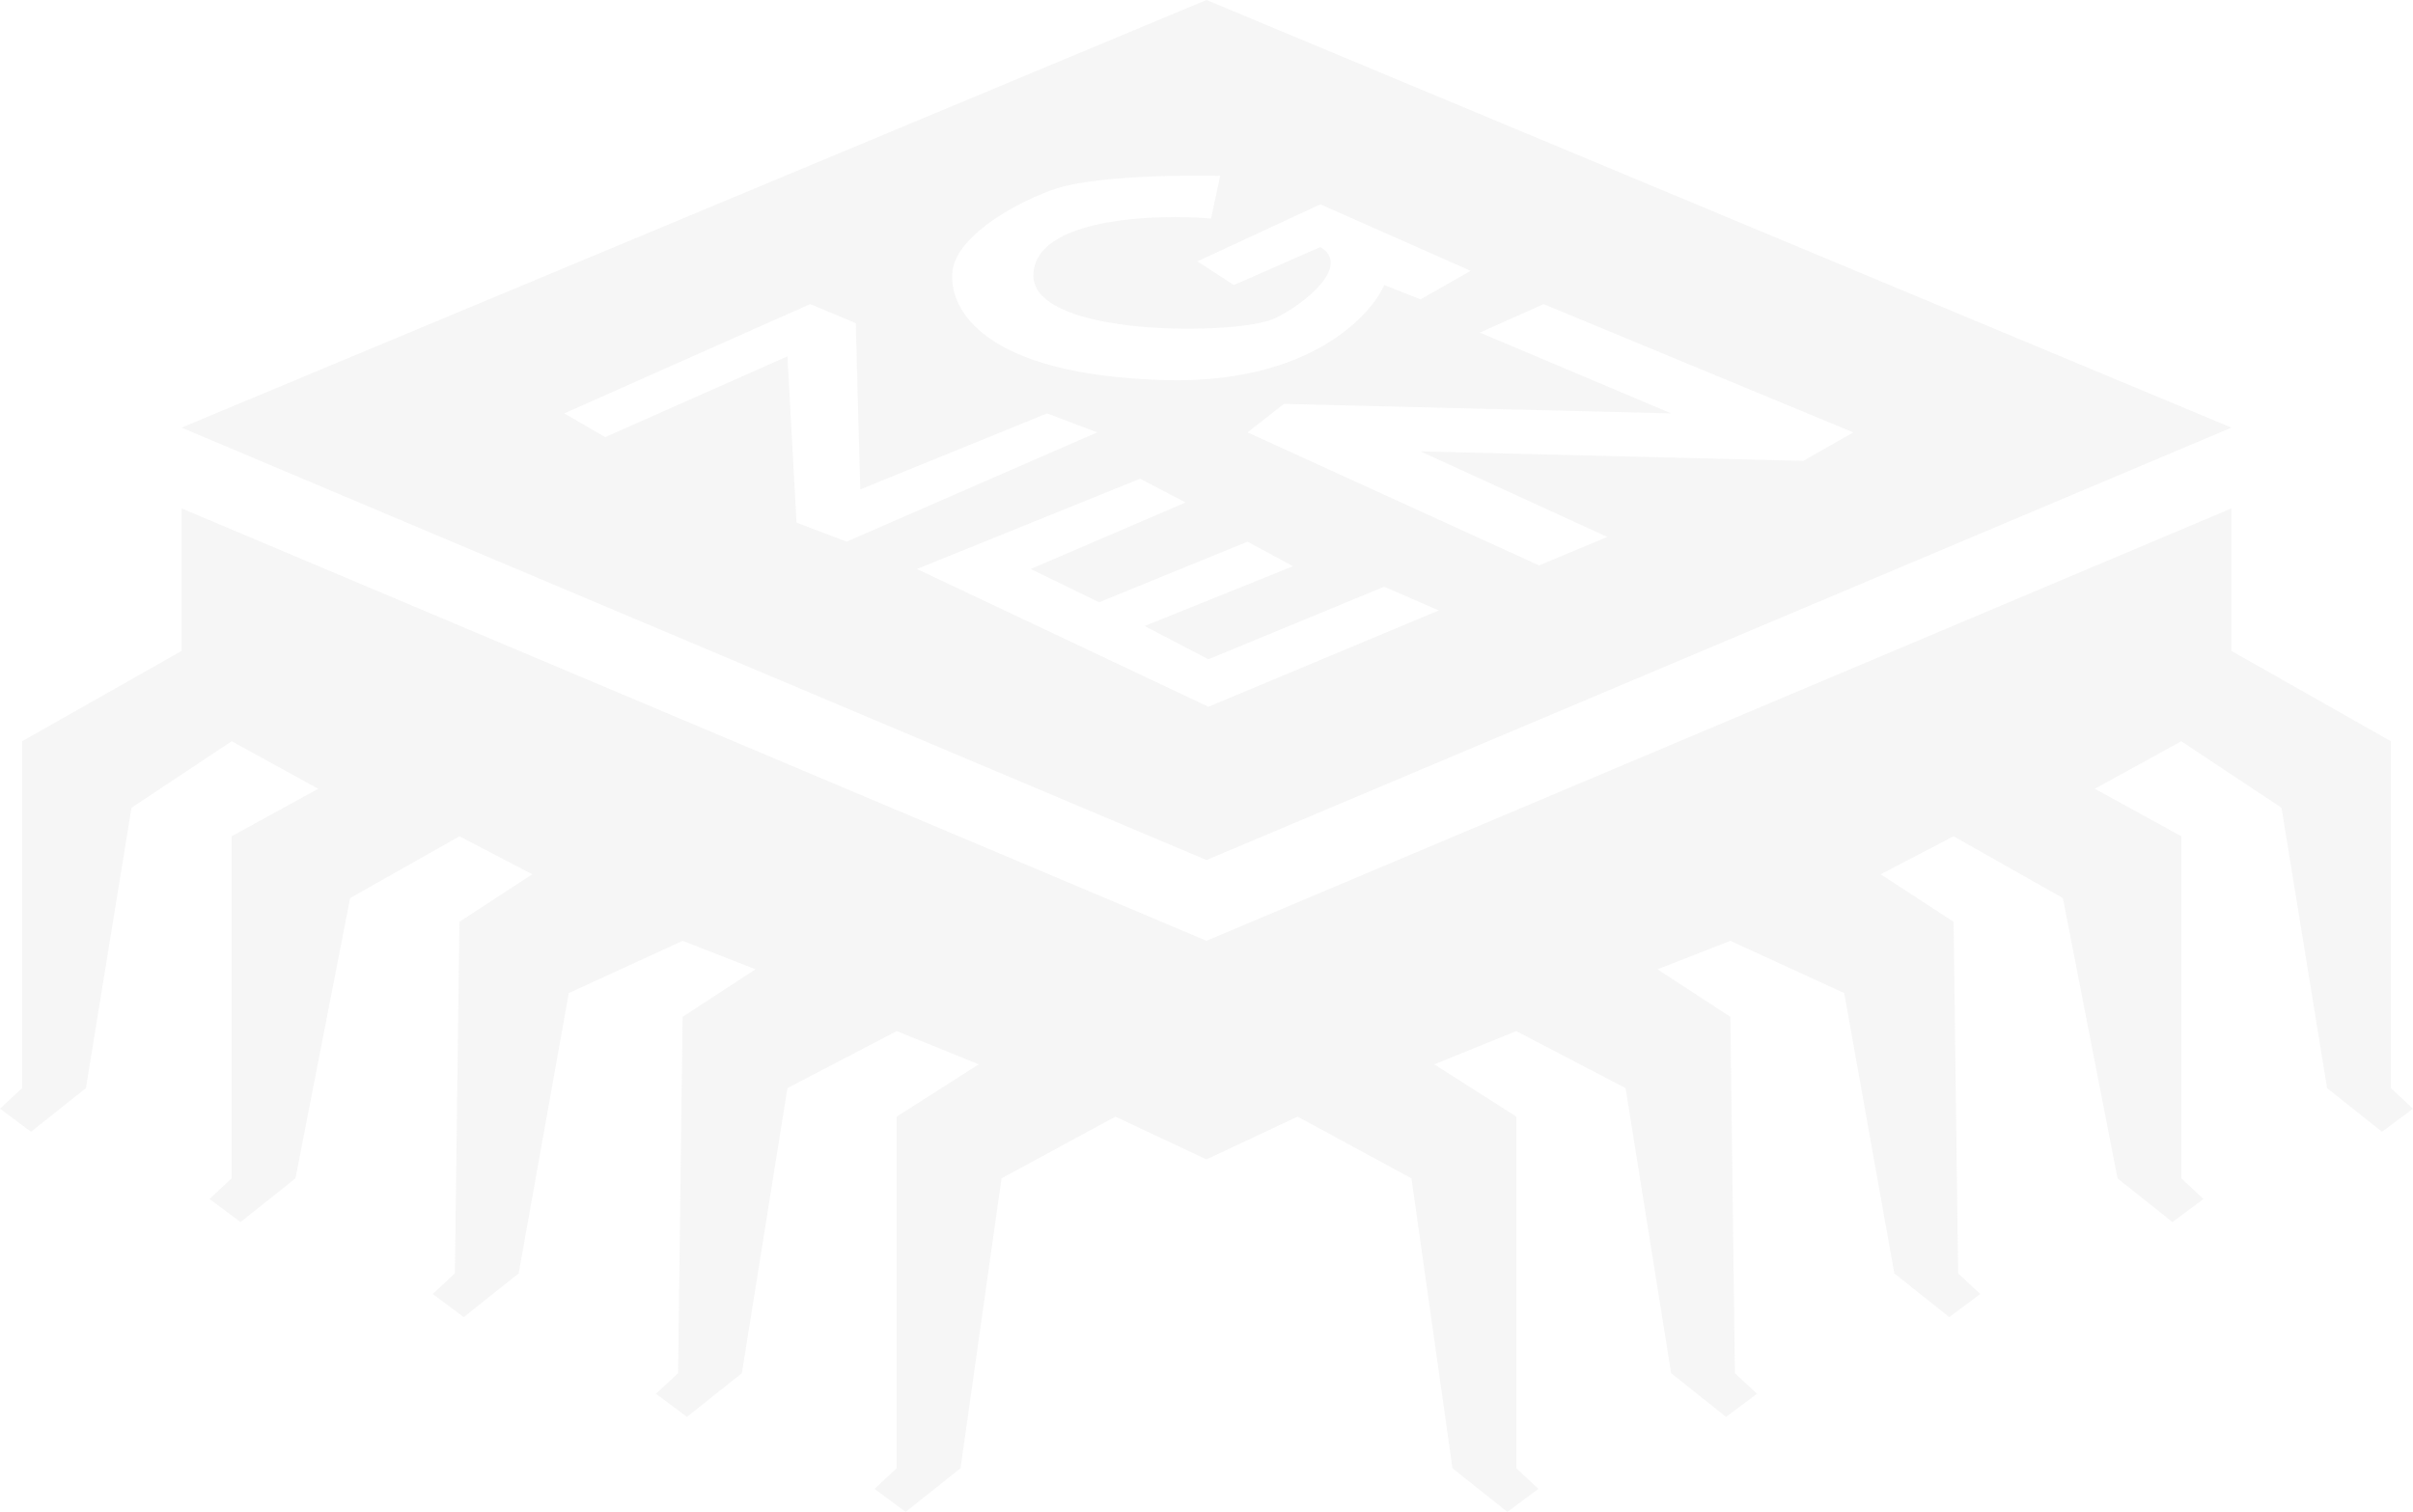
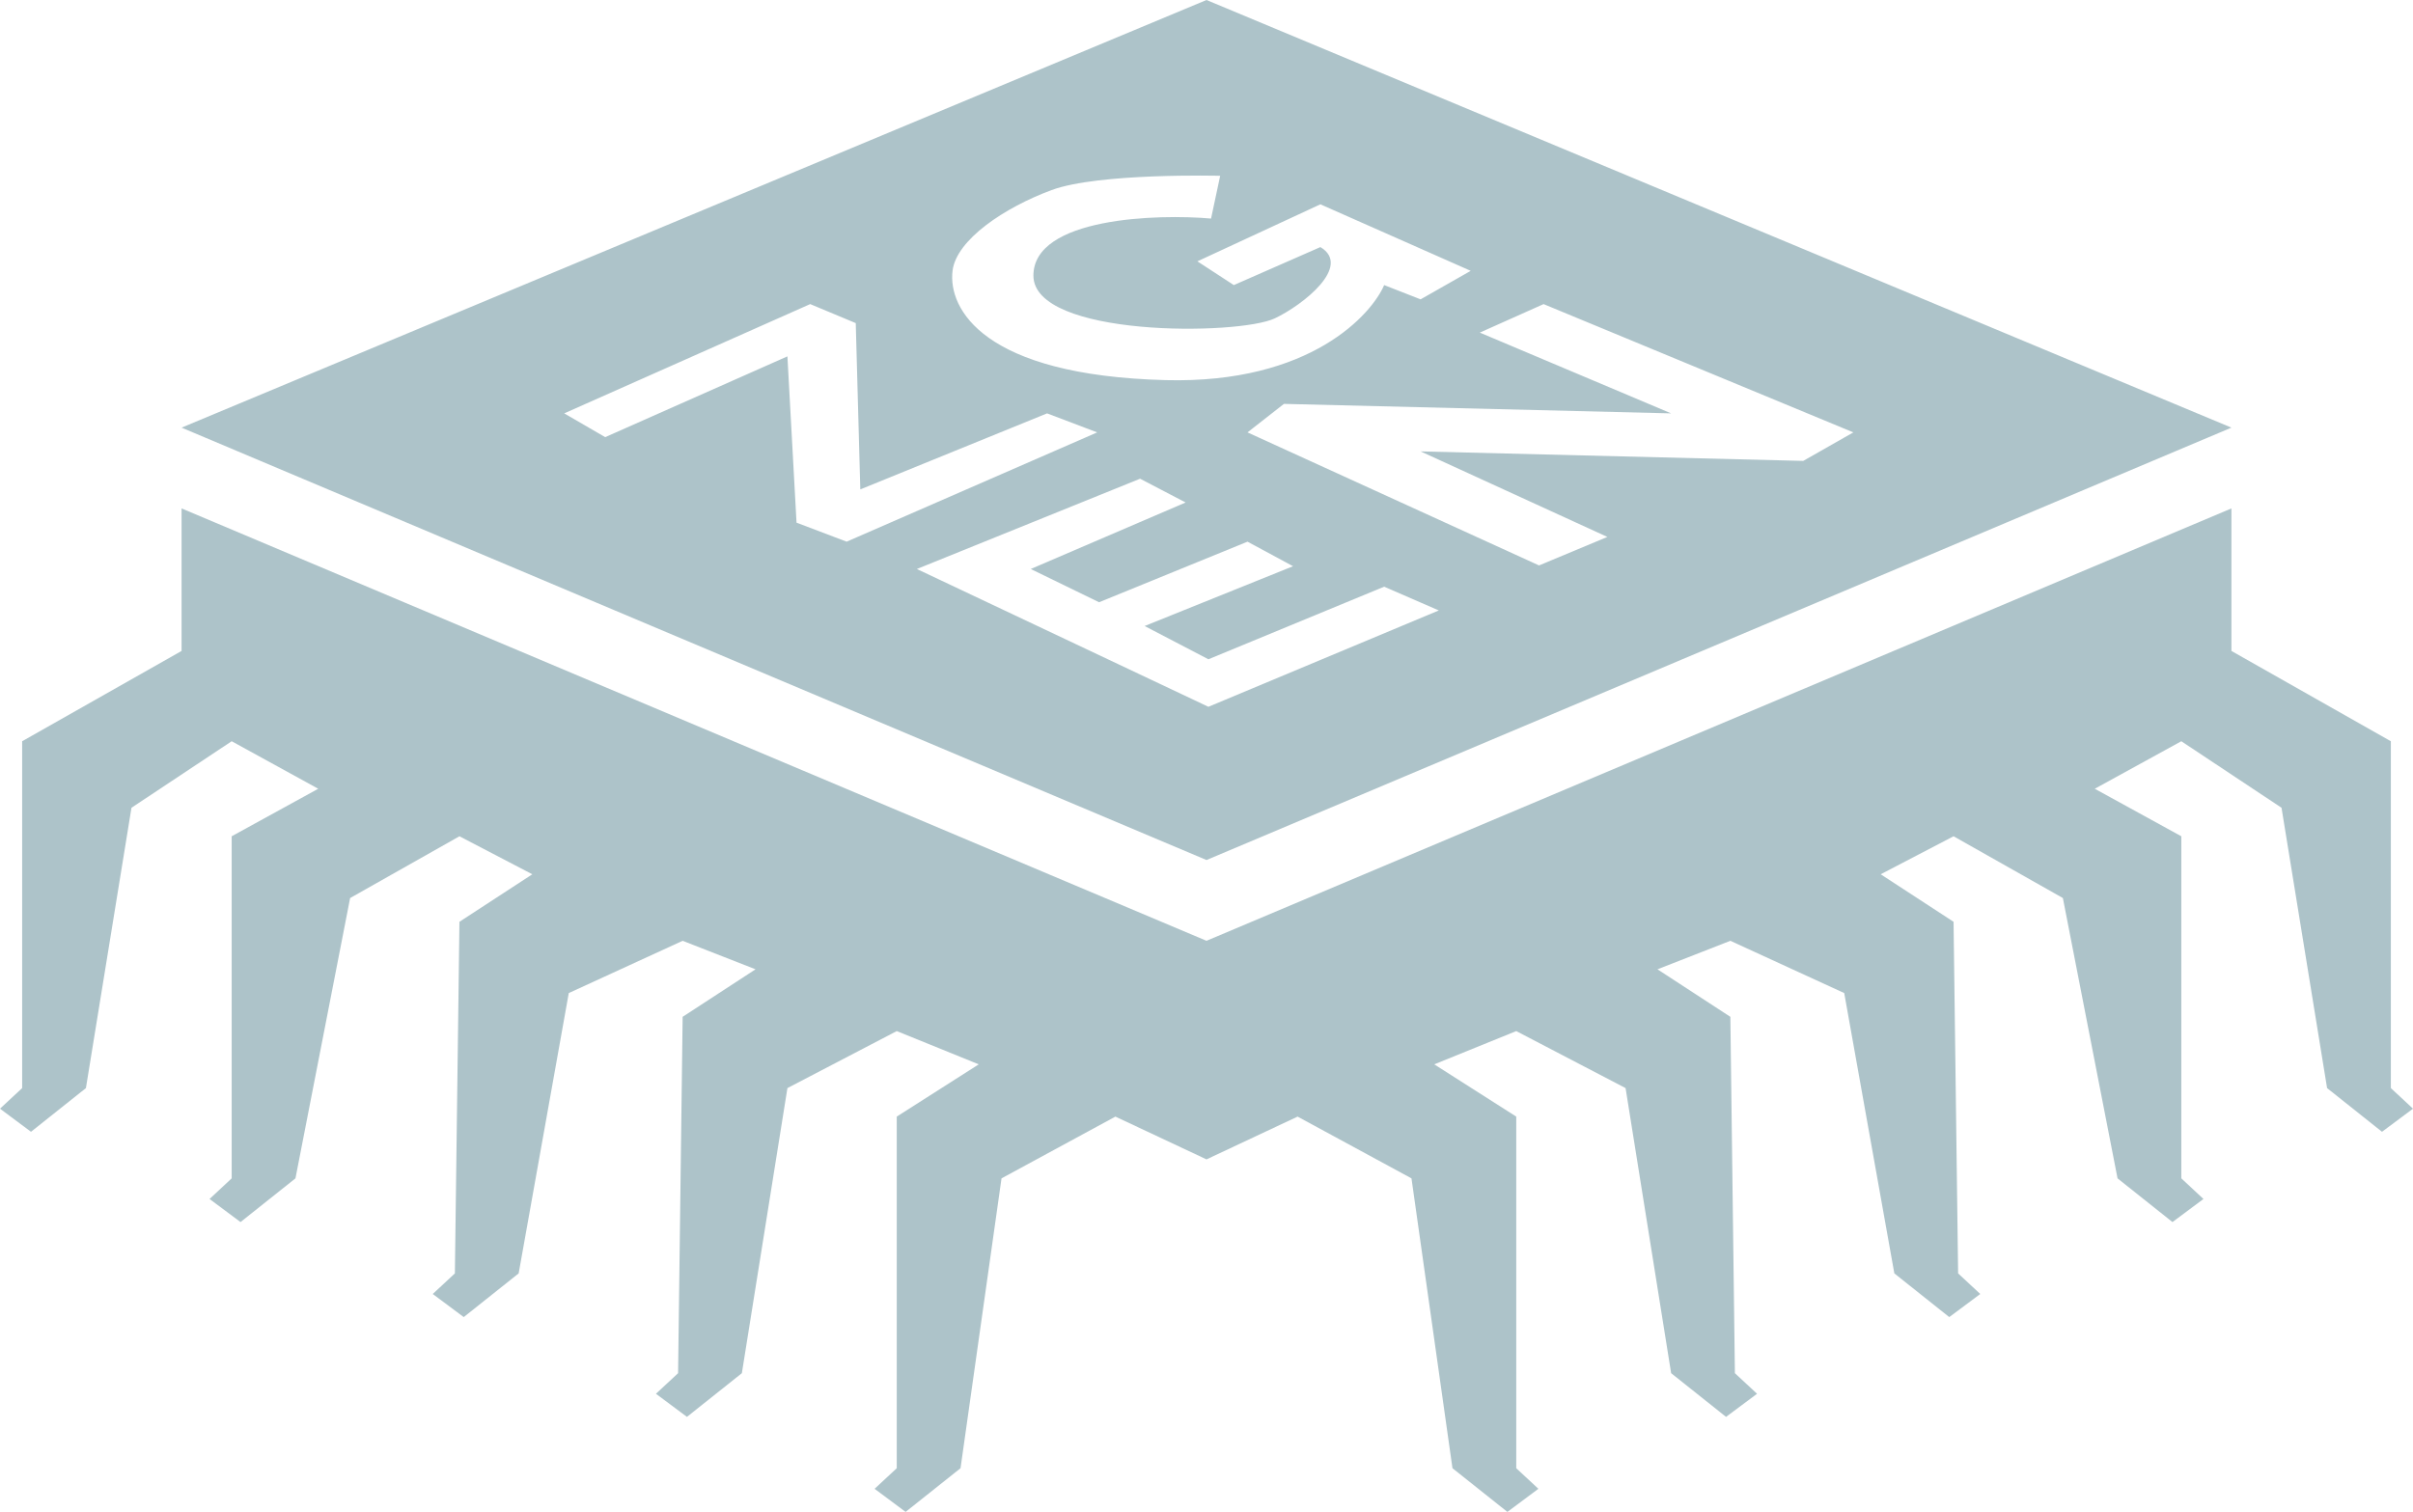
<svg xmlns="http://www.w3.org/2000/svg" width="142" height="89" viewBox="0 0 142 89" fill="none">
-   <g opacity="0.7">
-     <path d="M71 55.381L131.315 29.928V38.319L140.697 43.634V64.052L142 65.264L140.176 66.624L136.944 64.052L134.263 47.55L128.366 43.634L123.273 46.431L128.366 49.228V69.366L129.669 70.579L127.845 71.938L124.613 69.366L121.396 52.864L114.963 49.228L110.674 51.465L114.963 54.262L115.231 74.96L116.534 76.172L114.71 77.532L111.478 74.96L108.529 58.458L101.828 55.381L97.538 57.059L101.828 59.856L102.095 80.834L103.399 82.046L101.574 83.406L98.343 80.834L95.662 64.052L89.228 60.696L84.403 62.654L89.228 65.73V86.428L90.531 87.64L88.707 89L85.475 86.428L83.063 69.366L76.361 65.73L71 68.248L65.639 65.73L58.937 69.366L56.525 86.428L53.293 89L51.468 87.64L52.772 86.428V65.73L57.597 62.654L52.772 60.696L46.338 64.052L43.657 80.834L40.426 83.406L38.601 82.046L39.904 80.834L40.172 59.856L44.462 57.059L40.172 55.381L33.471 58.458L30.522 74.96L27.29 77.532L25.466 76.172L26.769 74.96L27.037 54.262L31.326 51.465L27.037 49.228L20.604 52.864L17.387 69.366L14.155 71.938L12.331 70.579L13.634 69.366V49.228L18.727 46.431L13.634 43.634L7.737 47.55L5.056 64.052L1.824 66.624L0 65.264L1.303 64.052V43.634L10.685 38.319V29.928L71 55.381Z" fill="#F2F2F2" />
-     <path fill-rule="evenodd" clip-rule="evenodd" d="M10.685 25.173L71 50.626L131.315 25.173L71 0L10.685 25.173ZM70.464 15.384L77.702 12.027L86.548 15.943L83.599 17.621L81.455 16.782C80.74 18.46 77.166 22.6 68.588 22.376C57.865 22.097 55.787 18.181 56.055 15.943C56.274 14.112 59.116 12.214 61.886 11.188C64.656 10.163 71.804 10.349 71.804 10.349L71.268 12.866C68.156 12.587 60.814 12.792 60.814 16.223C60.814 19.859 72.876 19.757 75.021 18.74C76.688 17.95 79.578 15.663 77.702 14.545L72.608 16.782L70.464 15.384ZM47.678 17.901L33.203 24.334L35.615 25.733L46.338 20.978L46.874 30.767L49.823 31.886L64.567 25.453L61.618 24.334L50.627 28.809L50.359 19.02L47.678 17.901ZM60.657 33.495L69.771 29.579L67.091 28.18L53.956 33.495L71.112 41.606L84.671 35.934L81.455 34.536L71.112 38.809L67.359 36.851L76.093 33.331L73.413 31.886L64.678 35.452L60.657 33.495ZM73.413 25.453L90.569 33.285L94.59 31.607L83.599 26.572L106.117 27.131L109.065 25.453L90.837 17.901L87.084 19.579L98.343 24.334L75.557 23.775L73.413 25.453Z" fill="#F2F2F2" />
-   </g>
+   <path d="M71 55.381L131.315 29.928V38.319L140.697 43.634V64.052L142 65.264L140.176 66.624L136.944 64.052L134.263 47.55L128.366 43.634L123.273 46.431L128.366 49.228V69.366L129.669 70.579L127.845 71.938L124.613 69.366L121.396 52.864L114.963 49.228L110.674 51.465L114.963 54.262L115.231 74.96L116.534 76.172L114.71 77.532L111.478 74.96L108.529 58.458L101.828 55.381L97.538 57.059L101.828 59.856L102.095 80.834L103.399 82.046L101.574 83.406L98.343 80.834L95.662 64.052L89.228 60.696L84.403 62.654L89.228 65.73V86.428L90.531 87.64L88.707 89L85.475 86.428L83.063 69.366L76.361 65.73L71 68.248L65.639 65.73L58.937 69.366L56.525 86.428L53.293 89L51.468 87.64L52.772 86.428V65.73L57.597 62.654L52.772 60.696L46.338 64.052L43.657 80.834L40.426 83.406L38.601 82.046L39.904 80.834L40.172 59.856L44.462 57.059L40.172 55.381L33.471 58.458L30.522 74.96L27.29 77.532L25.466 76.172L26.769 74.96L27.037 54.262L31.326 51.465L27.037 49.228L20.604 52.864L17.387 69.366L14.155 71.938L12.331 70.579L13.634 69.366V49.228L18.727 46.431L13.634 43.634L7.737 47.55L5.056 64.052L1.824 66.624L0 65.264L1.303 64.052V43.634L10.685 38.319V29.928L71 55.381Z" fill="#ADC3C9" />
+   <path fill-rule="evenodd" clip-rule="evenodd" d="M10.685 25.173L71 50.626L131.315 25.173L71 0L10.685 25.173ZM70.464 15.384L77.702 12.027L86.548 15.943L83.599 17.621L81.455 16.782C80.74 18.46 77.166 22.6 68.588 22.376C57.865 22.097 55.787 18.181 56.055 15.943C56.274 14.112 59.116 12.214 61.886 11.188C64.656 10.163 71.804 10.349 71.804 10.349L71.268 12.866C68.156 12.587 60.814 12.792 60.814 16.223C60.814 19.859 72.876 19.757 75.021 18.74C76.688 17.95 79.578 15.663 77.702 14.545L72.608 16.782L70.464 15.384ZM47.678 17.901L33.203 24.334L35.615 25.733L46.338 20.978L46.874 30.767L49.823 31.886L64.567 25.453L61.618 24.334L50.627 28.809L50.359 19.02L47.678 17.901ZM60.657 33.495L69.771 29.579L67.091 28.18L53.956 33.495L71.112 41.606L84.671 35.934L81.455 34.536L71.112 38.809L67.359 36.851L76.093 33.331L73.413 31.886L64.678 35.452L60.657 33.495ZM73.413 25.453L90.569 33.285L94.59 31.607L83.599 26.572L106.117 27.131L109.065 25.453L90.837 17.901L87.084 19.579L98.343 24.334L75.557 23.775L73.413 25.453Z" fill="#ADC3C9" />
</svg>
